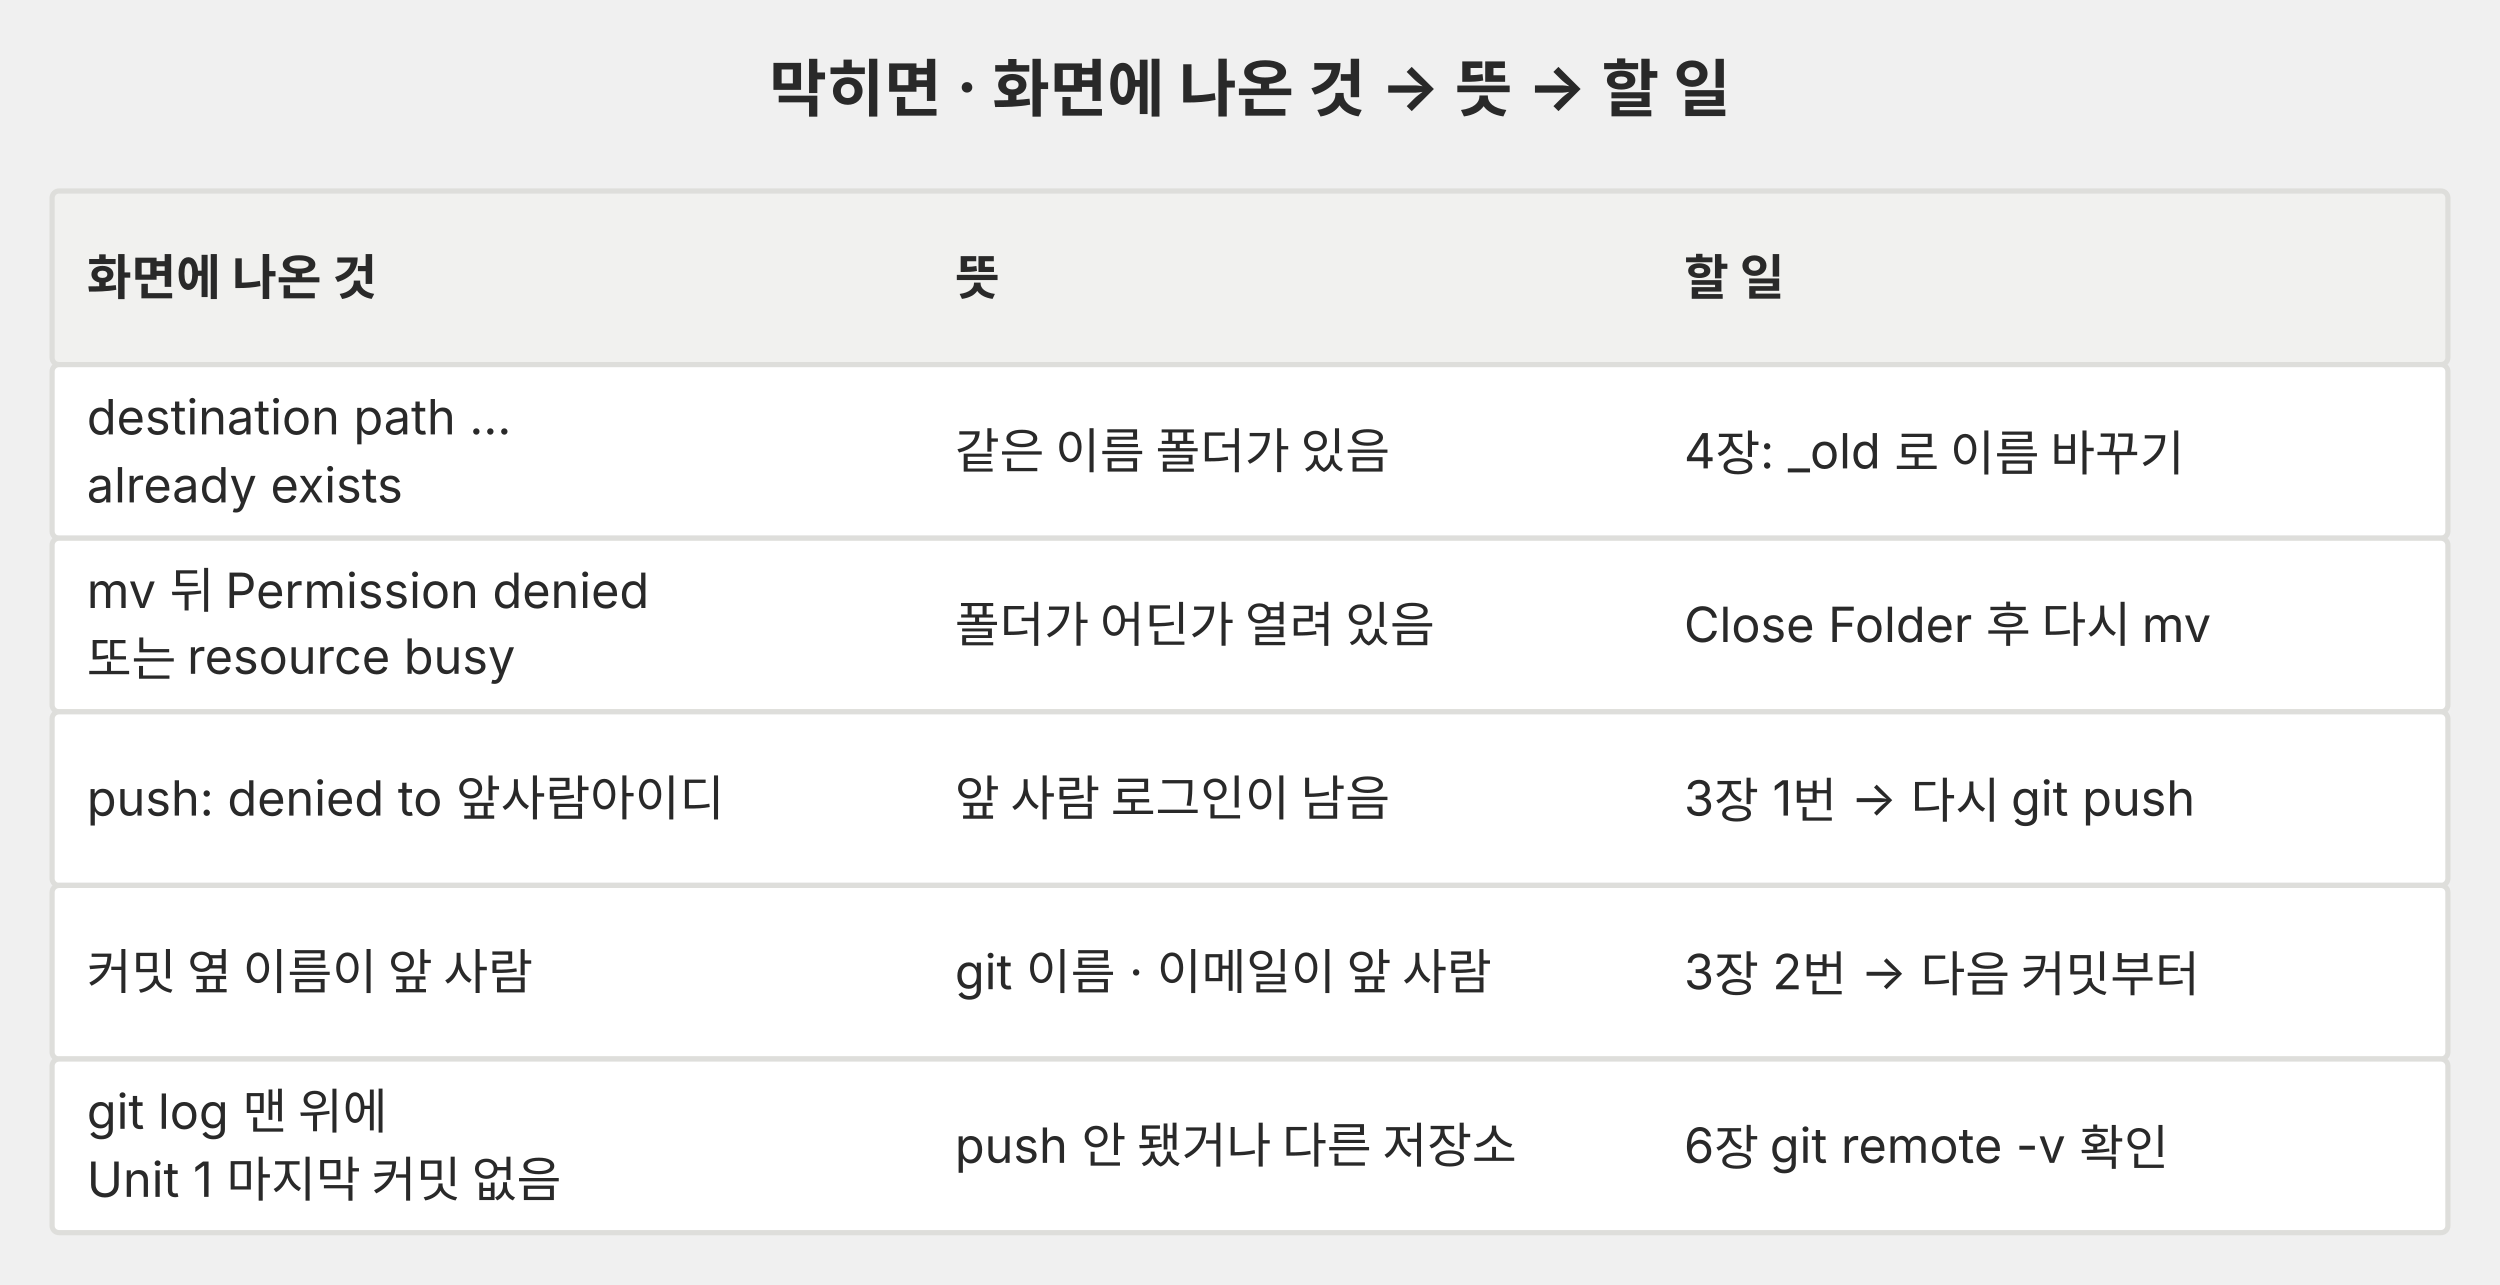
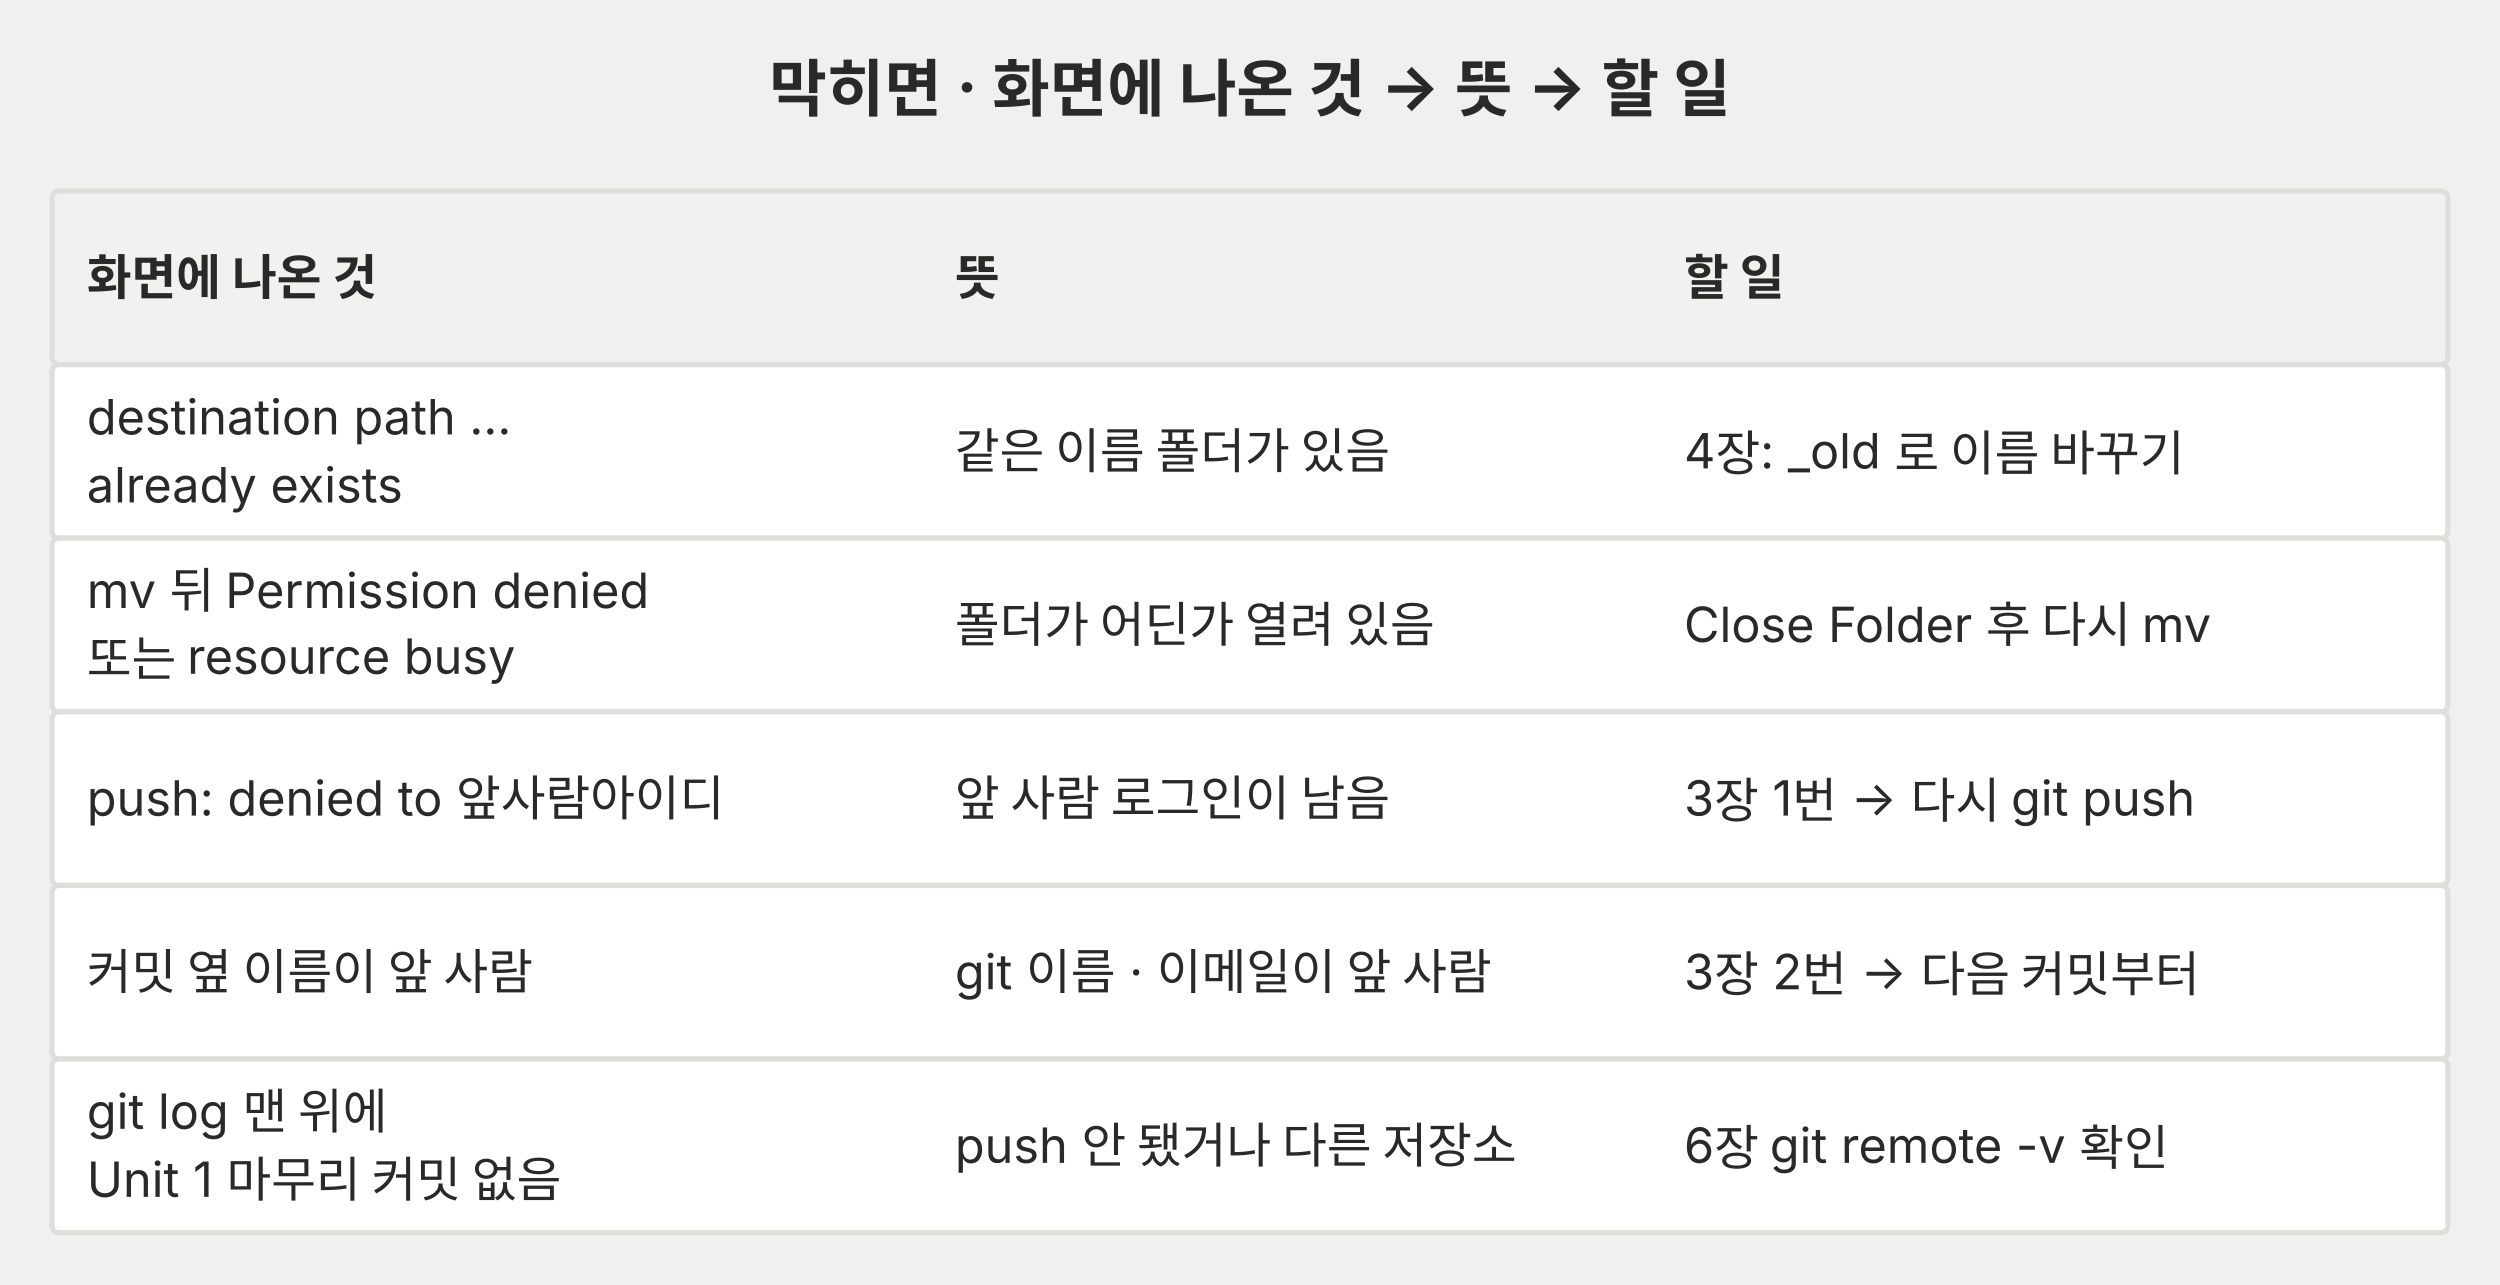
<svg xmlns="http://www.w3.org/2000/svg" viewBox="0 0 720 370" role="img">
  <defs>
    <marker id="a-p10" viewBox="0 0 10 10" refX="9" refY="5" markerWidth="8" markerHeight="8" orient="auto-start-reverse">
      <path d="M0,0 L10,5 L0,10 z" fill="#666660" />
    </marker>
  </defs>
  <g font-family="Pretendard, 'Noto Sans KR', -apple-system, 'Segoe UI', sans-serif">
    <text x="360" y="32" font-size="18" text-anchor="middle" fill="#292929" font-weight="700">막히면 · 화면에 나온 것 → 뜻 → 할 일</text>
    <rect x="15" y="55" width="690" height="50" rx="2" fill="#f1f1ef" stroke="#dededb" stroke-width="1.5" />
    <text font-size="14" text-anchor="start" fill="#292929">
      <tspan x="25" y="84.9" font-weight="700">화면에 나온 것</tspan>
    </text>
    <text font-size="14" text-anchor="start" fill="#292929">
      <tspan x="275" y="84.9" font-weight="700">뜻</tspan>
    </text>
    <text font-size="14" text-anchor="start" fill="#292929">
      <tspan x="485" y="84.9" font-weight="700">할 일</tspan>
    </text>
    <rect x="15" y="105" width="690" height="50" rx="2" fill="#ffffff" stroke="#dededb" stroke-width="1.5" />
    <text font-size="14" text-anchor="start" fill="#292929">
      <tspan x="25" y="125.1">destination path …</tspan>
      <tspan x="25" dy="19.6">already exists</tspan>
    </text>
    <text font-size="14" text-anchor="start" fill="#292929">
      <tspan x="275" y="134.9">같은 이름 폴더가 있음</tspan>
    </text>
    <text font-size="14" text-anchor="start" fill="#292929">
      <tspan x="485" y="134.9">4장: _old 로 이름 바꾸기</tspan>
    </text>
    <rect x="15" y="155" width="690" height="50" rx="2" fill="#ffffff" stroke="#dededb" stroke-width="1.5" />
    <text font-size="14" text-anchor="start" fill="#292929">
      <tspan x="25" y="175.1">mv 뒤 Permission denied</tspan>
      <tspan x="25" dy="19.6">또는 resource busy</tspan>
    </text>
    <text font-size="14" text-anchor="start" fill="#292929">
      <tspan x="275" y="184.9">폴더가 어딘가 열려 있음</tspan>
    </text>
    <text font-size="14" text-anchor="start" fill="#292929">
      <tspan x="485" y="184.9">Close Folder 후 다시 mv</tspan>
    </text>
    <rect x="15" y="205" width="690" height="50" rx="2" fill="#ffffff" stroke="#dededb" stroke-width="1.5" />
    <text font-size="14" text-anchor="start" fill="#292929">
      <tspan x="25" y="234.9">push: denied to 앞사람아이디</tspan>
    </text>
    <text font-size="14" text-anchor="start" fill="#292929">
      <tspan x="275" y="234.9">앞 사람 로그인이 남음</tspan>
    </text>
    <text font-size="14" text-anchor="start" fill="#292929">
      <tspan x="485" y="234.9">3장 1번 → 다시 git push</tspan>
    </text>
    <rect x="15" y="255" width="690" height="50" rx="2" fill="#ffffff" stroke="#dededb" stroke-width="1.5" />
    <text font-size="14" text-anchor="start" fill="#292929">
      <tspan x="25" y="284.9">커밋 옆 이름이 앞 사람</tspan>
    </text>
    <text font-size="14" text-anchor="start" fill="#292929">
      <tspan x="275" y="284.9">git 이름 · 이메일이 앞 사람</tspan>
    </text>
    <text font-size="14" text-anchor="start" fill="#292929">
      <tspan x="485" y="284.9">3장 2번 → 다음 커밋부터</tspan>
    </text>
    <rect x="15" y="305" width="690" height="50" rx="2" fill="#ffffff" stroke="#dededb" stroke-width="1.5" />
    <text font-size="14" text-anchor="start" fill="#292929">
      <tspan x="25" y="325.1">git log 맨 위에</tspan>
-       <tspan x="25" dy="19.6">Unit 1 마지막 커밋 없음</tspan>
+       <tspan x="25" dy="19.6">Unit 1 마무리 커밋 없음</tspan>
    </text>
    <text font-size="14" text-anchor="start" fill="#292929">
      <tspan x="275" y="334.9">push 안 됐거나 다른 저장소</tspan>
    </text>
    <text font-size="14" text-anchor="start" fill="#292929">
      <tspan x="485" y="334.9">6장 git remote -v 확인</tspan>
    </text>
  </g>
</svg>
